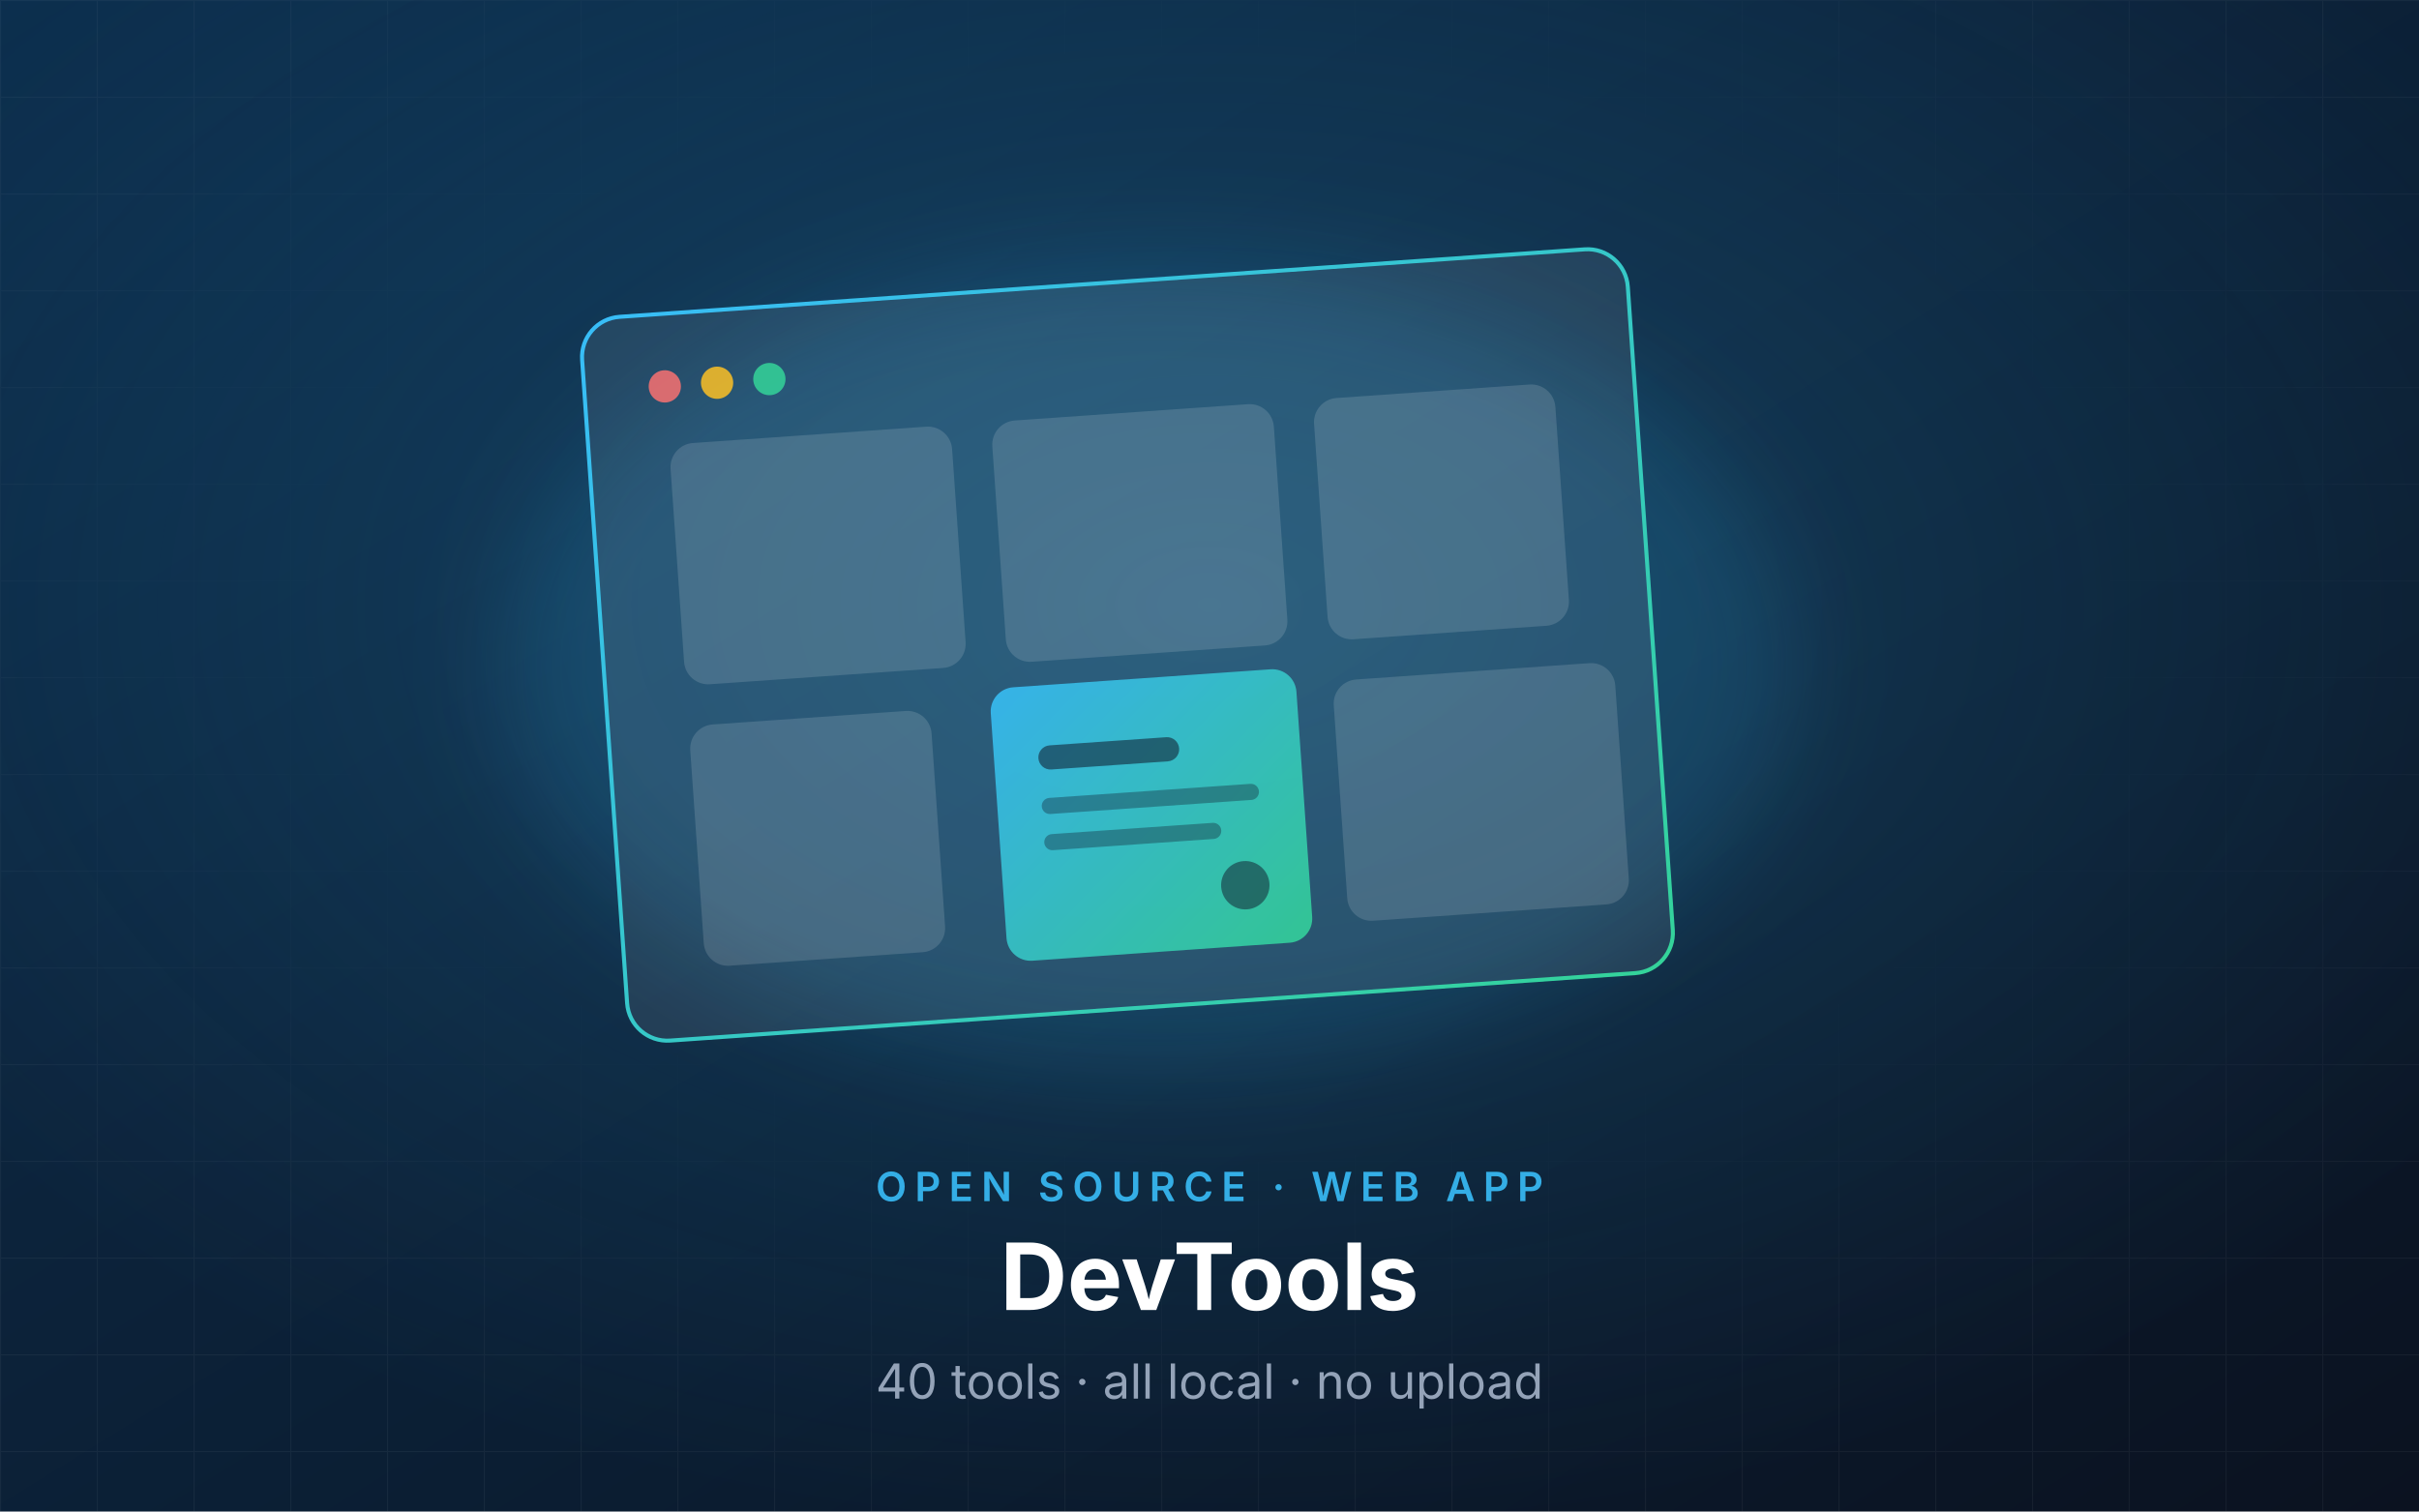
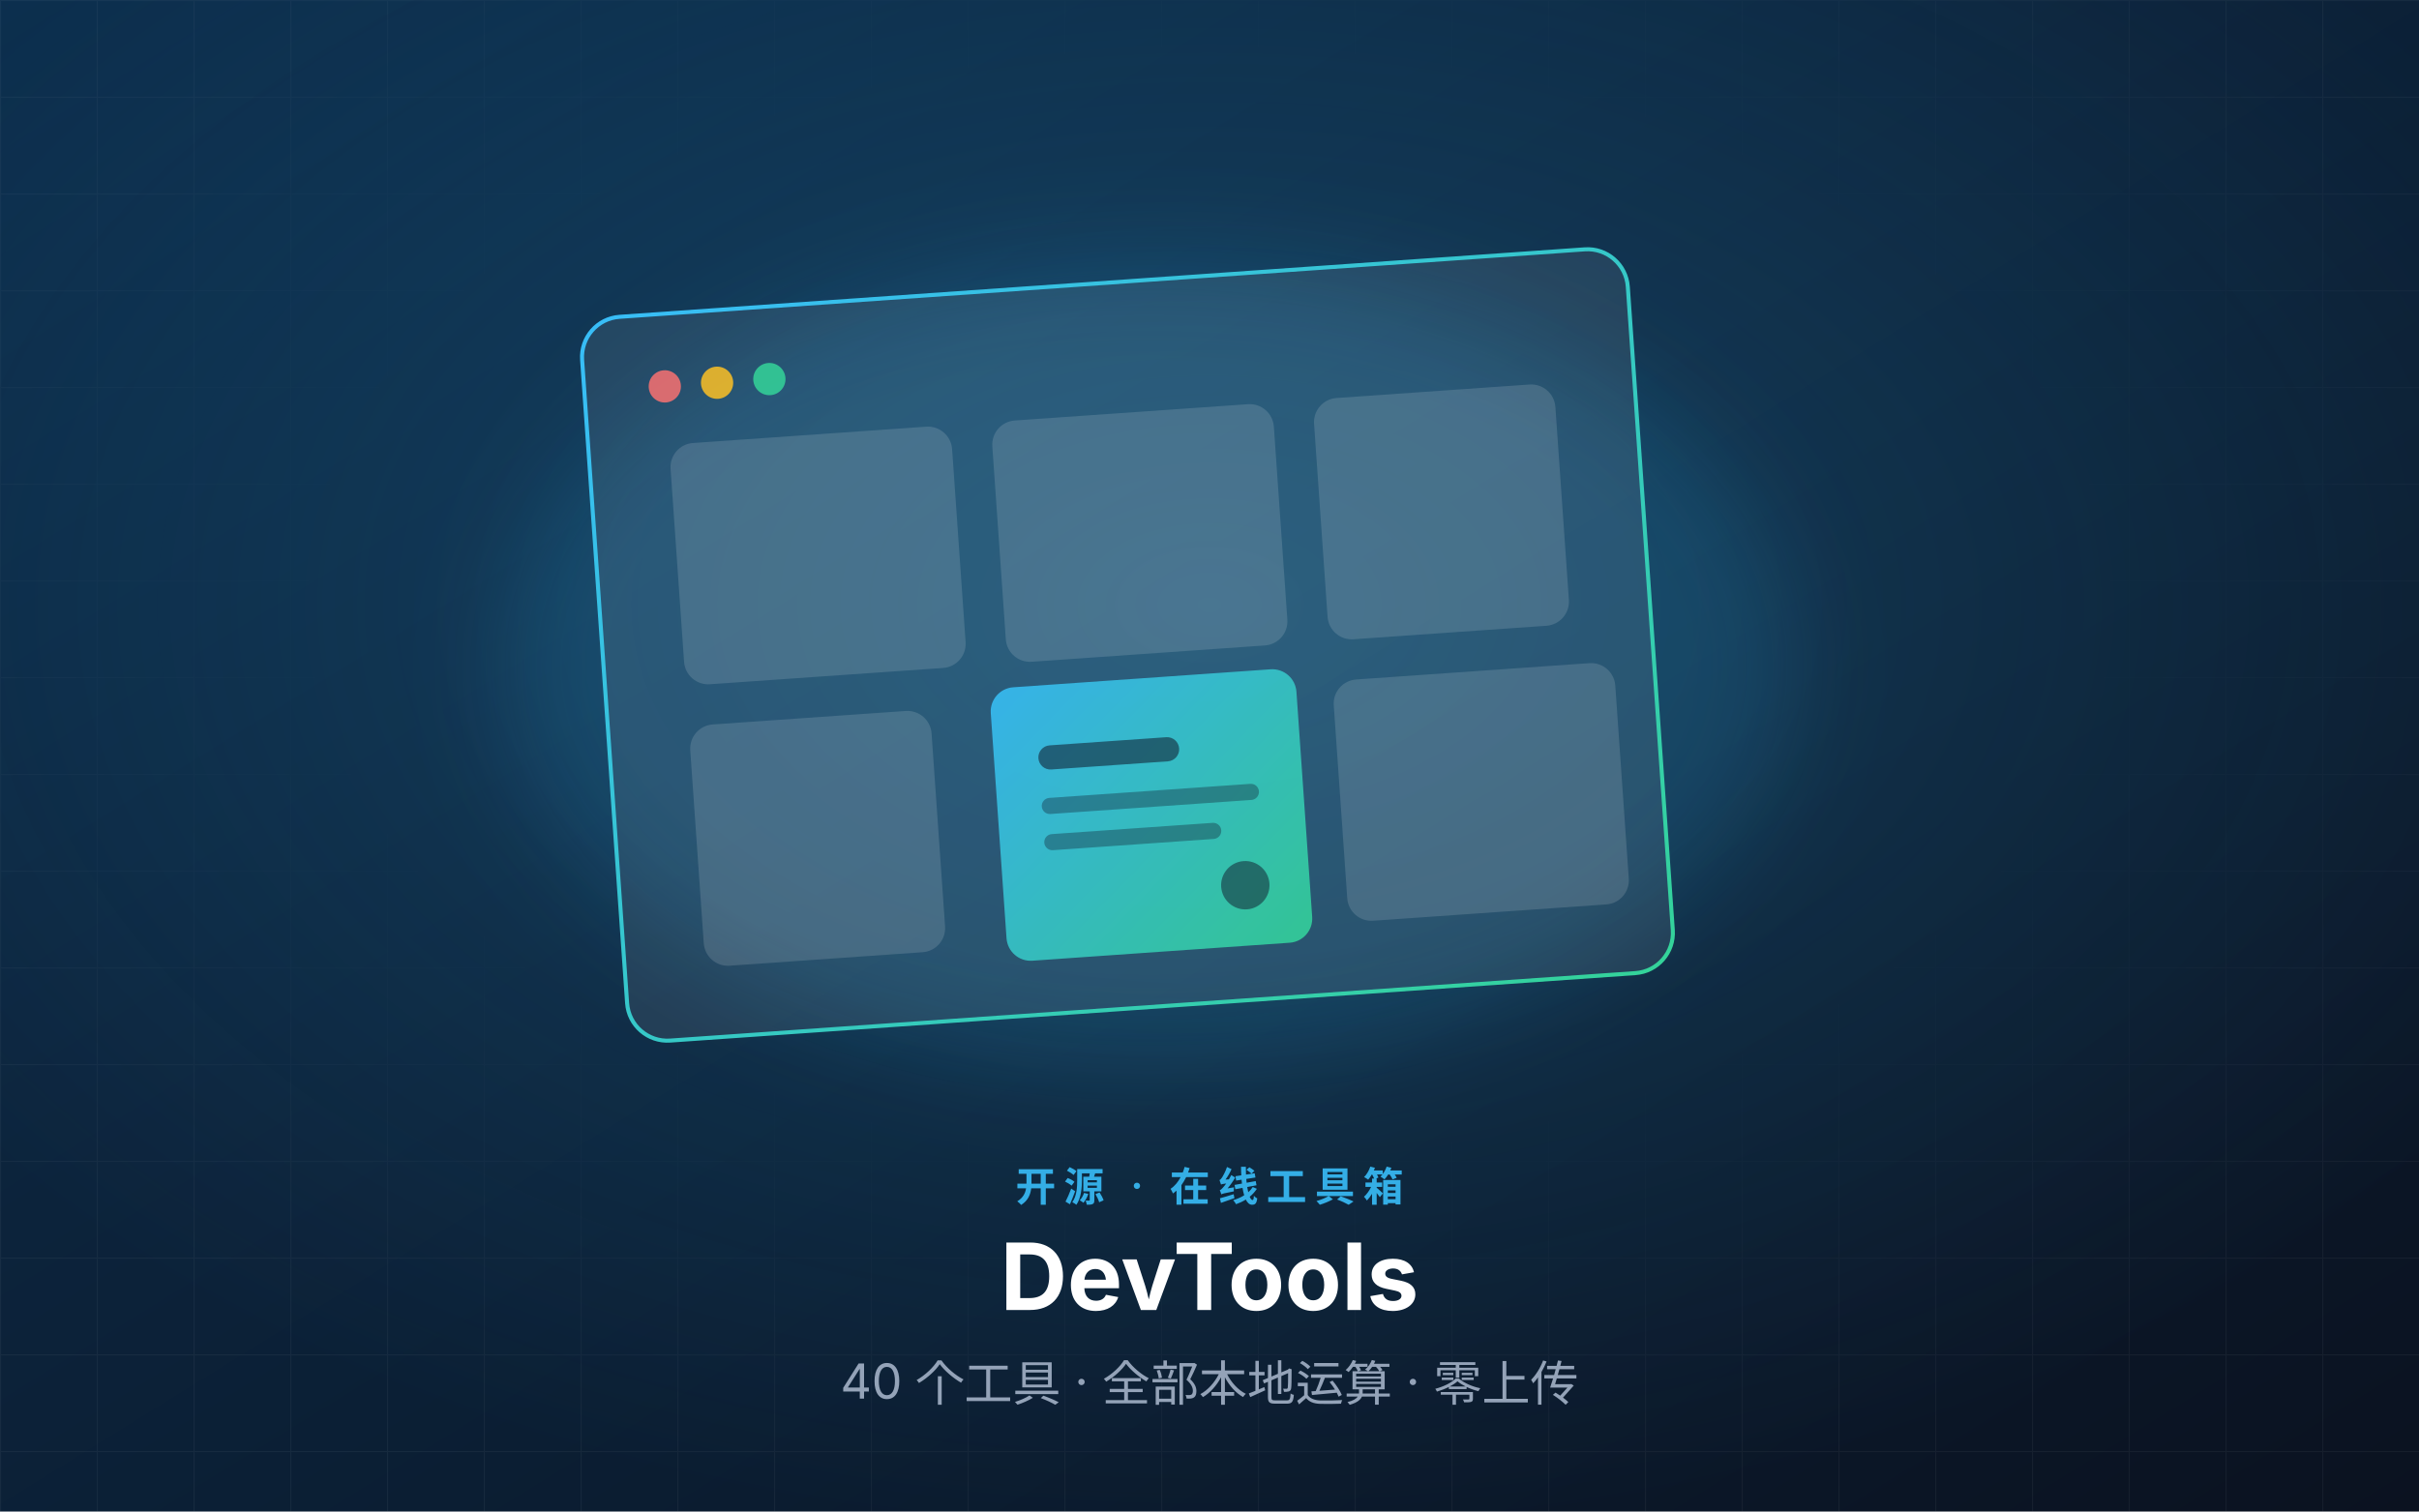
- <svg xmlns="http://www.w3.org/2000/svg" viewBox="0 0 1200 750" role="img" aria-label="DevTools project preview">
+ <svg xmlns="http://www.w3.org/2000/svg" viewBox="0 0 1200 750" role="img" aria-label="DevTools 项目预览图">
  <defs>
    <linearGradient id="bg" x1="0" y1="0" x2="1" y2="1">
      <stop offset="0%" stop-color="#0c2f4e" />
      <stop offset="100%" stop-color="#0b1220" />
    </linearGradient>
    <radialGradient id="halo" cx="0.5" cy="0.4" r="0.62">
      <stop offset="0%" stop-color="#38bdf8" stop-opacity="0.2" />
      <stop offset="100%" stop-color="#38bdf8" stop-opacity="0" />
    </radialGradient>
    <radialGradient id="fade" cx="0.5" cy="0.4" r="0.65">
      <stop offset="55%" stop-color="#ffffff" stop-opacity="0" />
      <stop offset="100%" stop-color="#ffffff" stop-opacity="1" />
    </radialGradient>
    <mask id="gridFade">
      <rect width="1200" height="750" fill="url(#fade)" />
    </mask>
    <pattern id="grid" width="48" height="48" patternUnits="userSpaceOnUse">
      <path d="M48 0H0V48" fill="none" stroke="#ffffff" stroke-opacity="0.05" />
    </pattern>
    <linearGradient id="accent" x1="0" y1="0" x2="1" y2="1">
      <stop offset="0%" stop-color="#38bdf8" />
      <stop offset="100%" stop-color="#34d399" />
    </linearGradient>
    <filter id="soft" x="-60%" y="-60%" width="220%" height="220%">
      <feGaussianBlur stdDeviation="24" />
    </filter>
  </defs>
  <rect width="1200" height="750" fill="url(#bg)" />
  <rect width="1200" height="750" fill="url(#halo)" />
  <rect width="1200" height="750" fill="url(#grid)" mask="url(#gridFade)" />
  <ellipse cx="570" cy="330" rx="320" ry="200" fill="#38bdf8" opacity="0.14" filter="url(#soft)" />
  <g transform="rotate(-4 560 330)">
    <rect x="300" y="140" width="520" height="360" rx="20" fill="#ffffff" fill-opacity="0.08" stroke="url(#accent)" stroke-width="2" />
    <circle cx="340" cy="176" r="8" fill="#f87171" opacity="0.85" />
    <circle cx="366" cy="176" r="8" fill="#fbbf24" opacity="0.85" />
    <circle cx="392" cy="176" r="8" fill="#34d399" opacity="0.85" />
    <g fill="#ffffff" fill-opacity="0.14">
      <rect x="340" y="205" width="140" height="120" rx="12" />
      <rect x="500" y="205" width="140" height="120" rx="12" />
      <rect x="660" y="205" width="120" height="120" rx="12" />
      <rect x="340" y="345" width="120" height="120" rx="12" />
      <rect x="660" y="345" width="140" height="120" rx="12" />
    </g>
    <g class="hot">
      <rect x="490" y="337" width="152" height="136" rx="12" fill="url(#accent)" opacity="0.88" />
      <rect x="512" y="367" width="70" height="12" rx="6" fill="#0f172a" opacity="0.55" />
      <rect x="512" y="393" width="108" height="8" rx="4" fill="#0f172a" opacity="0.35" />
      <rect x="512" y="411" width="88" height="8" rx="4" fill="#0f172a" opacity="0.35" />
      <circle cx="610" cy="443" r="12" fill="#0f172a" opacity="0.5" />
    </g>
  </g>
-   <text x="600" y="596" text-anchor="middle" font-family="Inter, 'Segoe UI', 'PingFang SC', sans-serif" font-size="20" font-weight="600" letter-spacing="4" fill="#38bdf8" opacity="0.9">OPEN SOURCE · WEB APP</text>
-   <text x="600" y="650" text-anchor="middle" font-family="Inter, 'Segoe UI', 'PingFang SC', sans-serif" font-size="46" font-weight="700" fill="#ffffff">DevTools</text>
-   <text x="600" y="694" text-anchor="middle" font-family="Inter, 'Segoe UI', 'PingFang SC', sans-serif" font-size="24" fill="#94a3b8">40 tools · all local · no upload</text>
+   <text x="600" y="596" text-anchor="middle" font-family="Inter, 'PingFang SC', 'Microsoft YaHei', sans-serif" font-size="20" font-weight="600" letter-spacing="4" fill="#38bdf8" opacity="0.9">开源 · 在线工具箱</text>
+   <text x="600" y="650" text-anchor="middle" font-family="Inter, 'PingFang SC', 'Microsoft YaHei', sans-serif" font-size="46" font-weight="700" fill="#ffffff">DevTools</text>
+   <text x="600" y="694" text-anchor="middle" font-family="Inter, 'PingFang SC', 'Microsoft YaHei', sans-serif" font-size="24" fill="#94a3b8">40 个工具 · 全部本地运算 · 零上传</text>
  <style>
    .hot { animation: breathe 4.5s ease-in-out infinite; }
    @keyframes breathe {
      0%, 100% { opacity: 0.72; }
      50% { opacity: 1; }
    }
  </style>
</svg>
